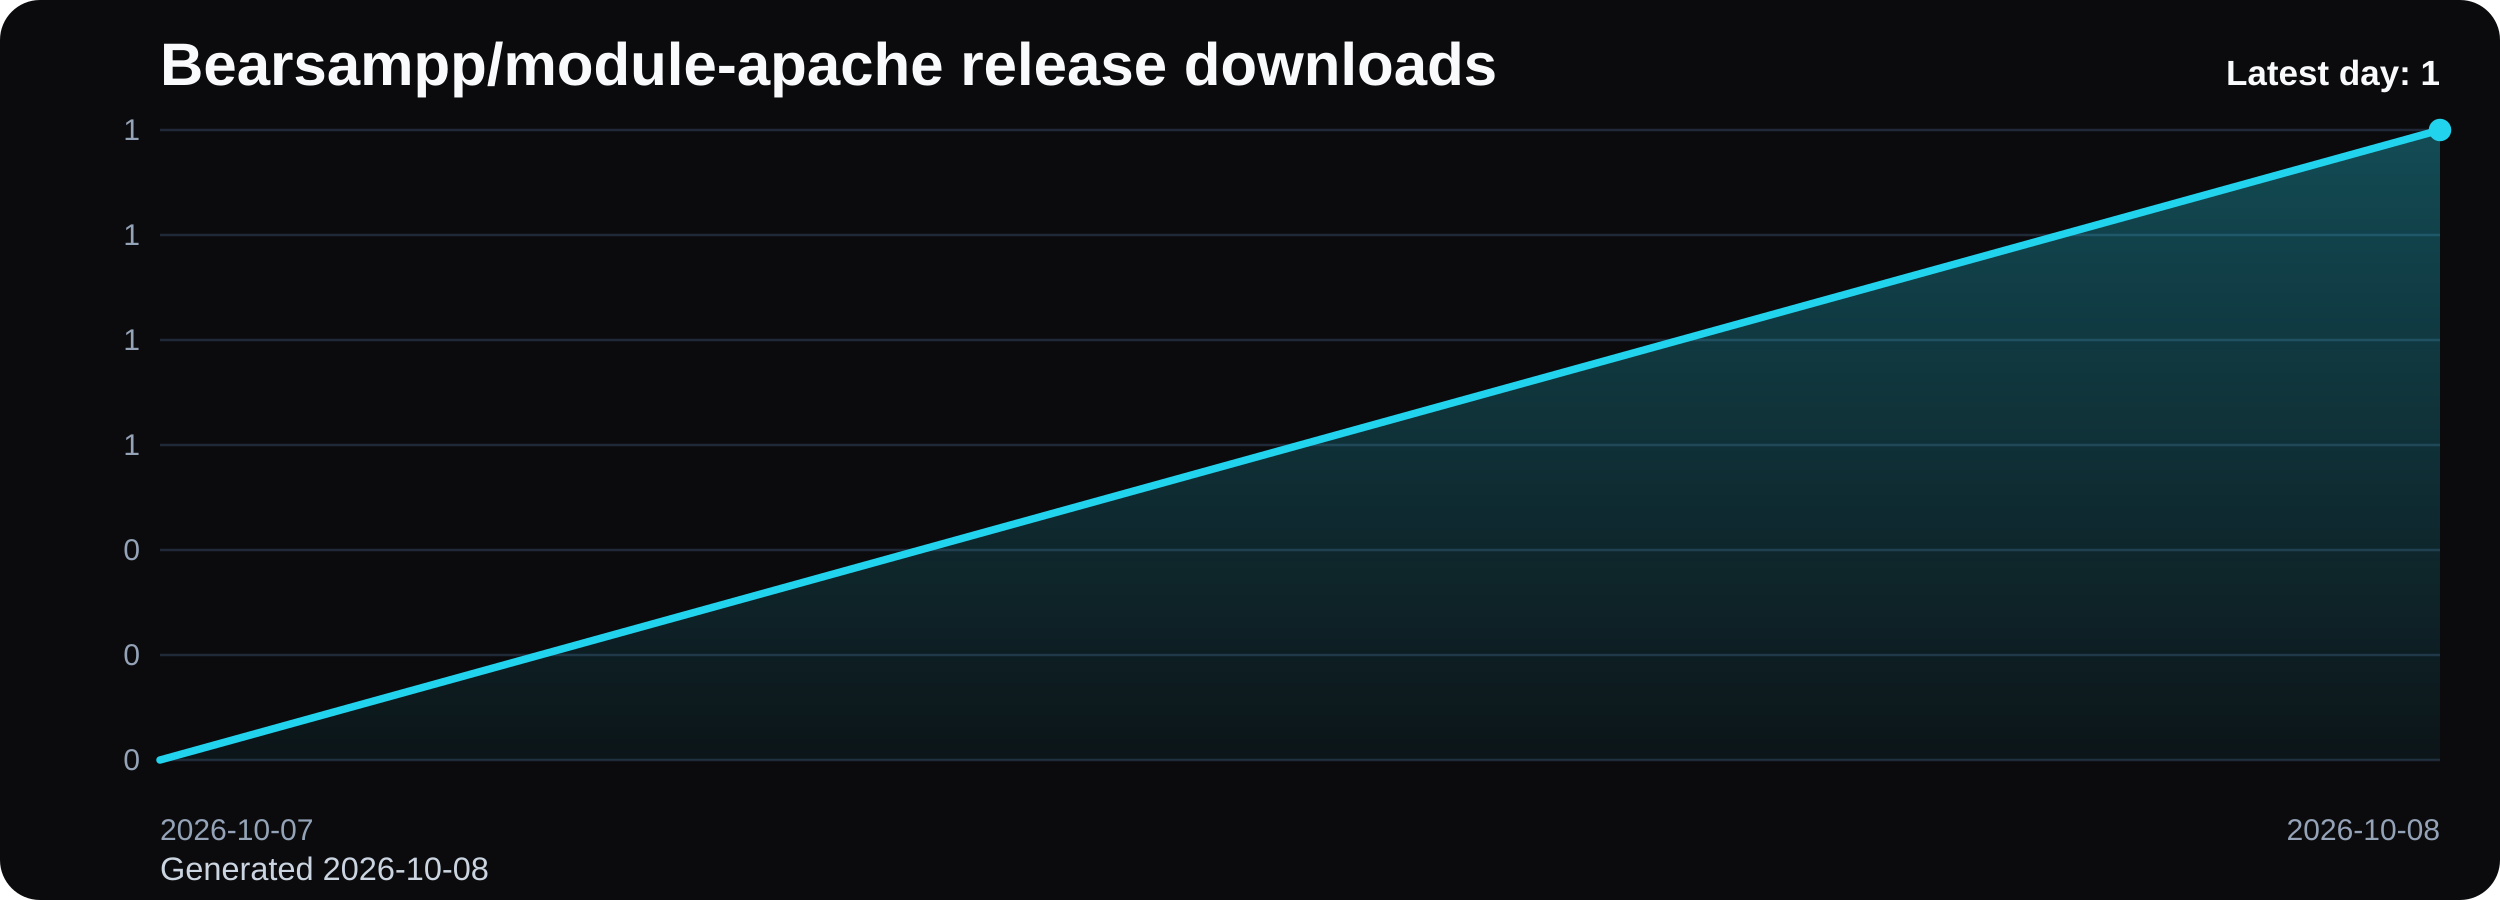
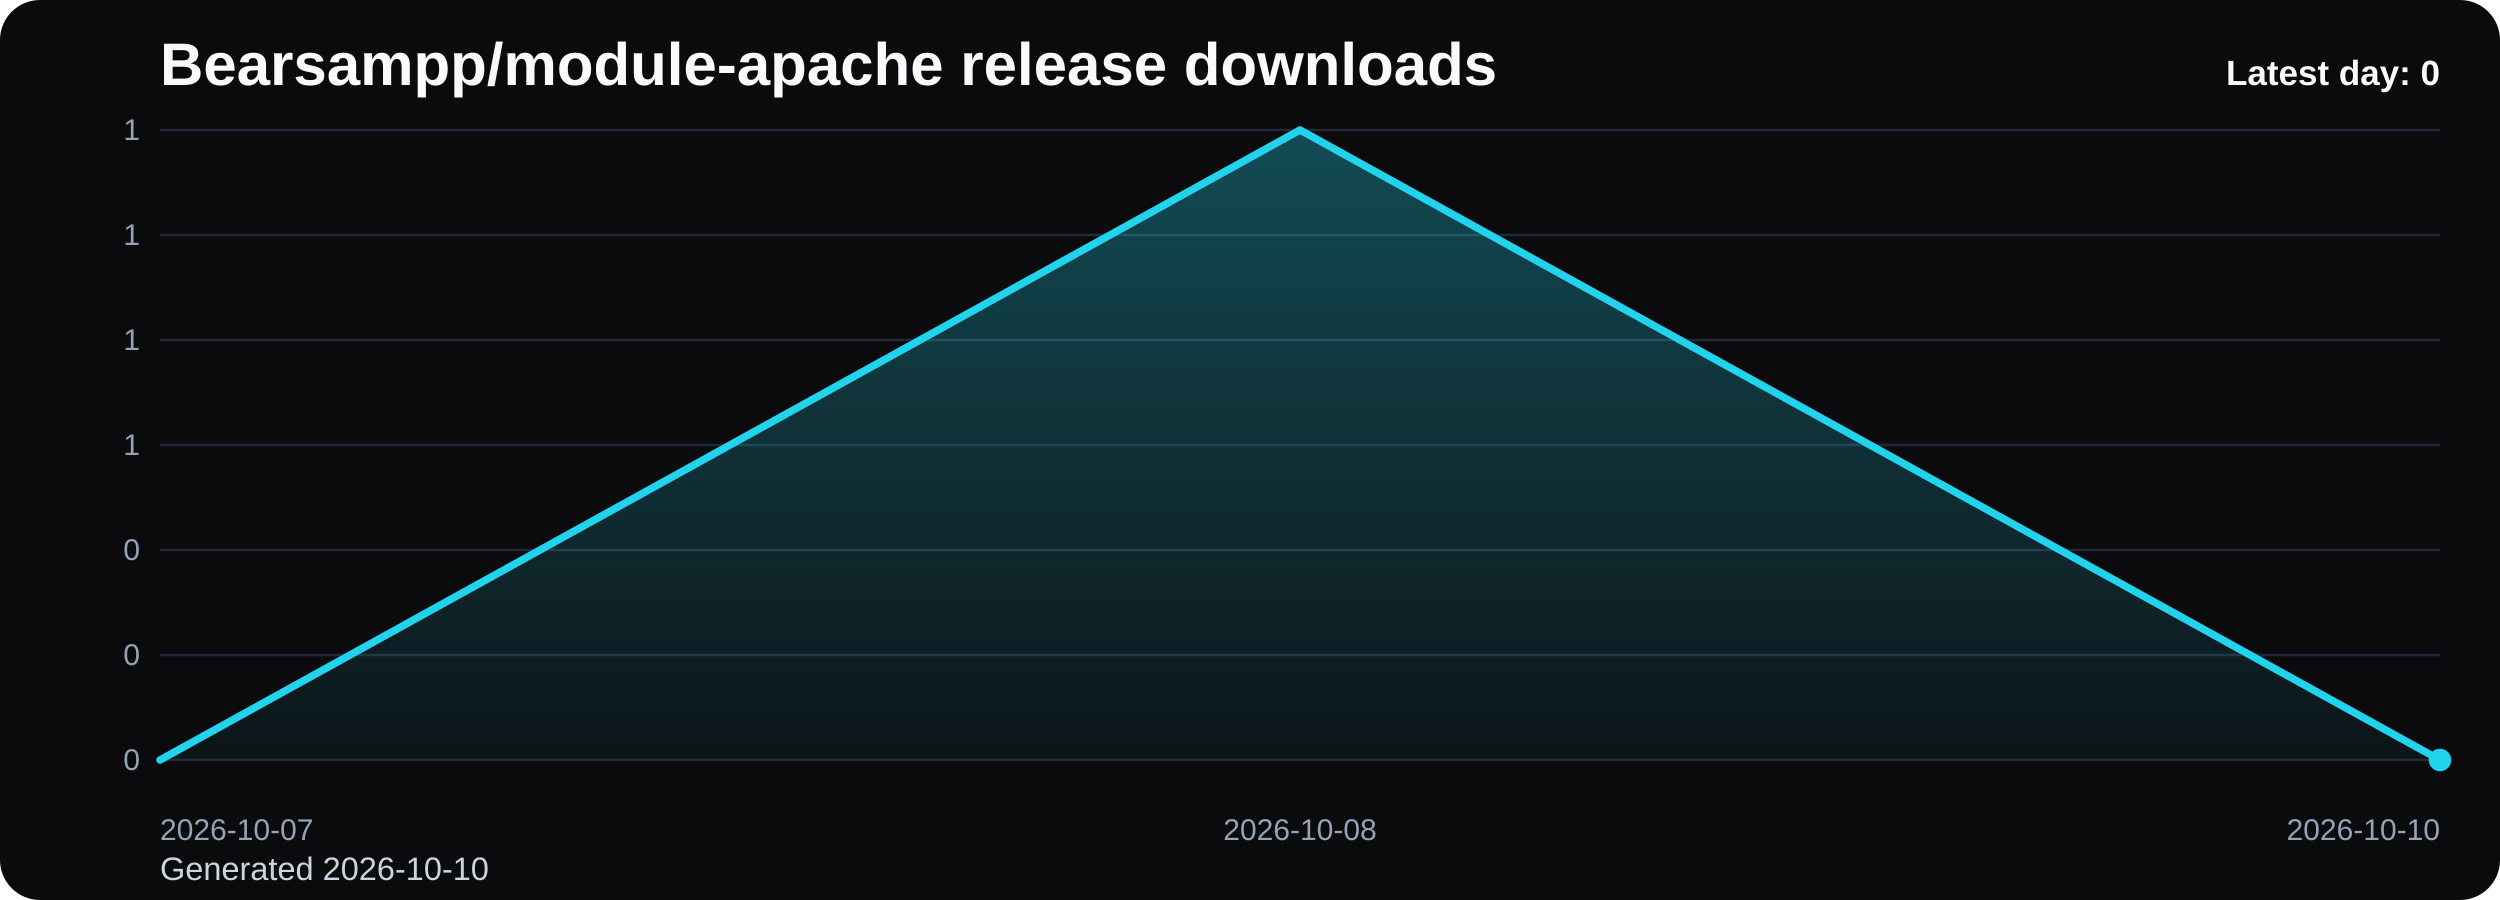
<svg xmlns="http://www.w3.org/2000/svg" viewBox="0 0 1000 360" role="img" aria-label="Bearsampp/module-apache release downloads chart">
  <defs>
    <linearGradient id="fill-daily-black" x1="0" y1="0" x2="0" y2="1">
      <stop offset="0%" stop-color="#22d3ee" stop-opacity="0.32" />
      <stop offset="100%" stop-color="#22d3ee" stop-opacity="0.05" />
    </linearGradient>
    <style>
      .bg { fill: #0b0b0d; }
      .title { font: 700 24px Arial, sans-serif; fill: #f8fafc; }
      .sub { font: 400 13px Arial, sans-serif; fill: #cbd5e1; }
      .grid { stroke: #1f2937; stroke-width: 1; }
      .axis { font: 400 12px Arial, sans-serif; fill: #94a3b8; }
      .line { fill: none; stroke: #22d3ee; stroke-width: 3; stroke-linecap: round; stroke-linejoin: round; }
      .dot { fill: #22d3ee; }
      .value { font: 600 11px Arial, sans-serif; fill: #cbd5e1; }
      .latest { font: 700 14px Arial, sans-serif; fill: #f8fafc; }
    </style>
  </defs>
  <rect class="bg" x="0" y="0" width="1000" height="360" rx="16" />
  <text class="title" x="64" y="34">Bearsampp/module-apache release downloads</text>
-   <text class="sub" x="64" y="352">Generated 2026-10-08</text>
+   <text class="sub" x="64" y="352">Generated 2026-10-10</text>
  <line x1="64" y1="52.00" x2="976" y2="52.00" class="grid" />
  <text x="56" y="56.00" text-anchor="end" class="axis">1</text>
  <line x1="64" y1="94.00" x2="976" y2="94.00" class="grid" />
  <text x="56" y="98.00" text-anchor="end" class="axis">1</text>
  <line x1="64" y1="136.00" x2="976" y2="136.00" class="grid" />
  <text x="56" y="140.00" text-anchor="end" class="axis">1</text>
  <line x1="64" y1="178.00" x2="976" y2="178.00" class="grid" />
  <text x="56" y="182.00" text-anchor="end" class="axis">1</text>
  <line x1="64" y1="220.00" x2="976" y2="220.00" class="grid" />
  <text x="56" y="224.00" text-anchor="end" class="axis">0</text>
  <line x1="64" y1="262.00" x2="976" y2="262.00" class="grid" />
  <text x="56" y="266.00" text-anchor="end" class="axis">0</text>
  <line x1="64" y1="304.00" x2="976" y2="304.00" class="grid" />
  <text x="56" y="308.00" text-anchor="end" class="axis">0</text>
-   <path d="M 64.00 304 L 64.00 304.00 L 976.00 52.00 L 976.00 304 Z" fill="url(#fill-daily-black)" />
-   <polyline class="line" points="64.00,304.00 976.00,52.00" />
-   <circle class="dot" cx="976.00" cy="52.00" r="4.5" />
+   <path d="M 64.00 304 L 64.00 304.00 L 520.00 52.00 L 976.00 304.00 L 976.00 304 Z" fill="url(#fill-daily-black)" />
+   <polyline class="line" points="64.00,304.00 520.00,52.00 976.00,304.00" />
+   <circle class="dot" cx="976.00" cy="304.00" r="4.5" />
  <text class="axis" x="64.00" y="336" text-anchor="start">2026-10-07</text>
-   <text class="axis" x="976.00" y="336" text-anchor="end">2026-10-08</text>
-   <text class="latest" x="976" y="34" text-anchor="end">Latest day: 1</text>
+   <text class="axis" x="520.00" y="336" text-anchor="middle">2026-10-08</text>
+   <text class="axis" x="976.00" y="336" text-anchor="end">2026-10-10</text>
+   <text class="latest" x="976" y="34" text-anchor="end">Latest day: 0</text>
</svg>
